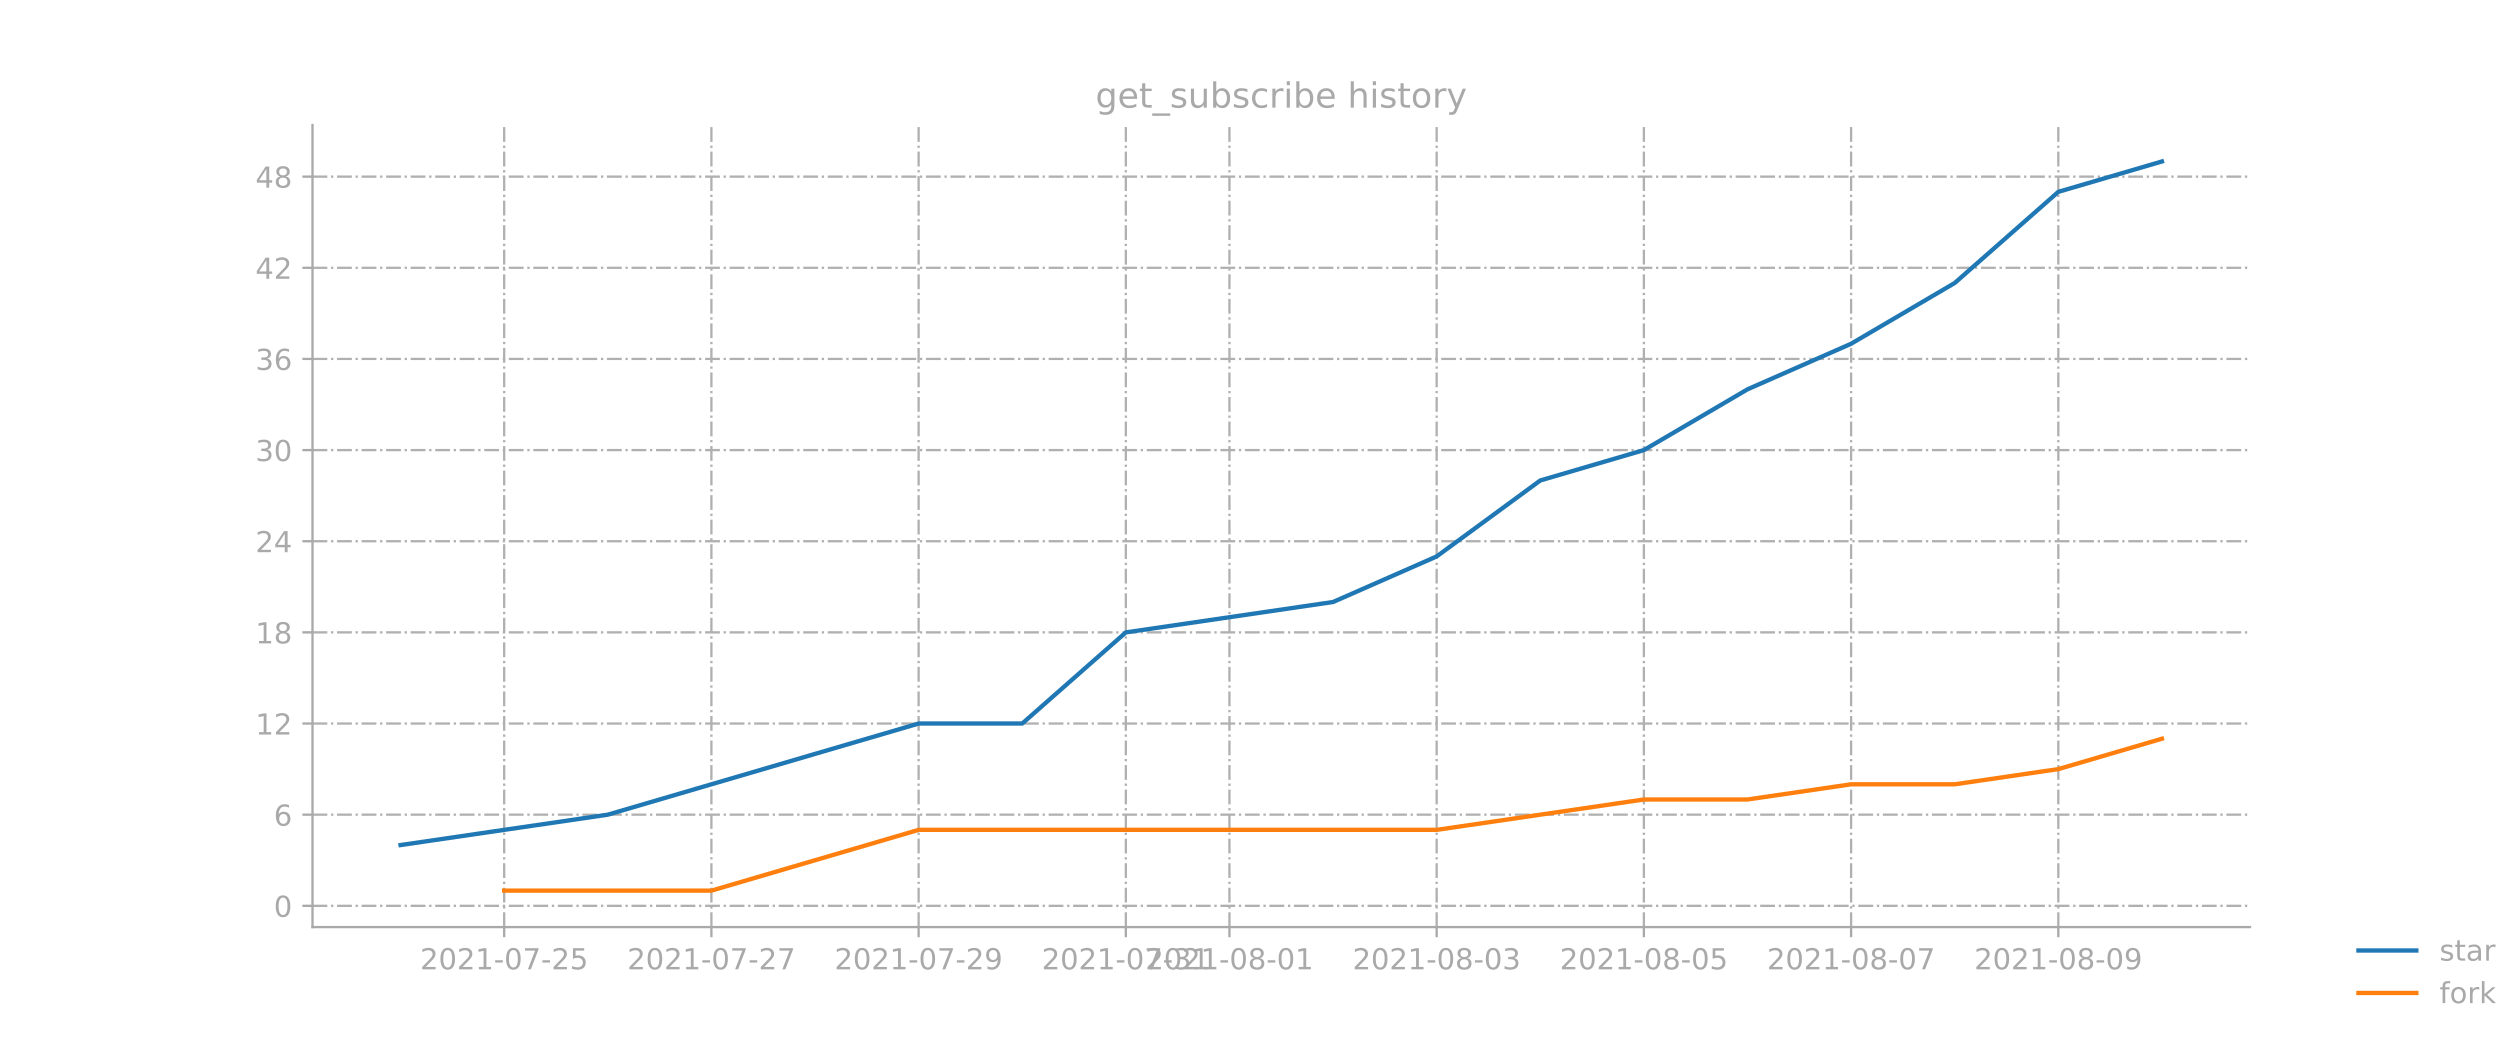
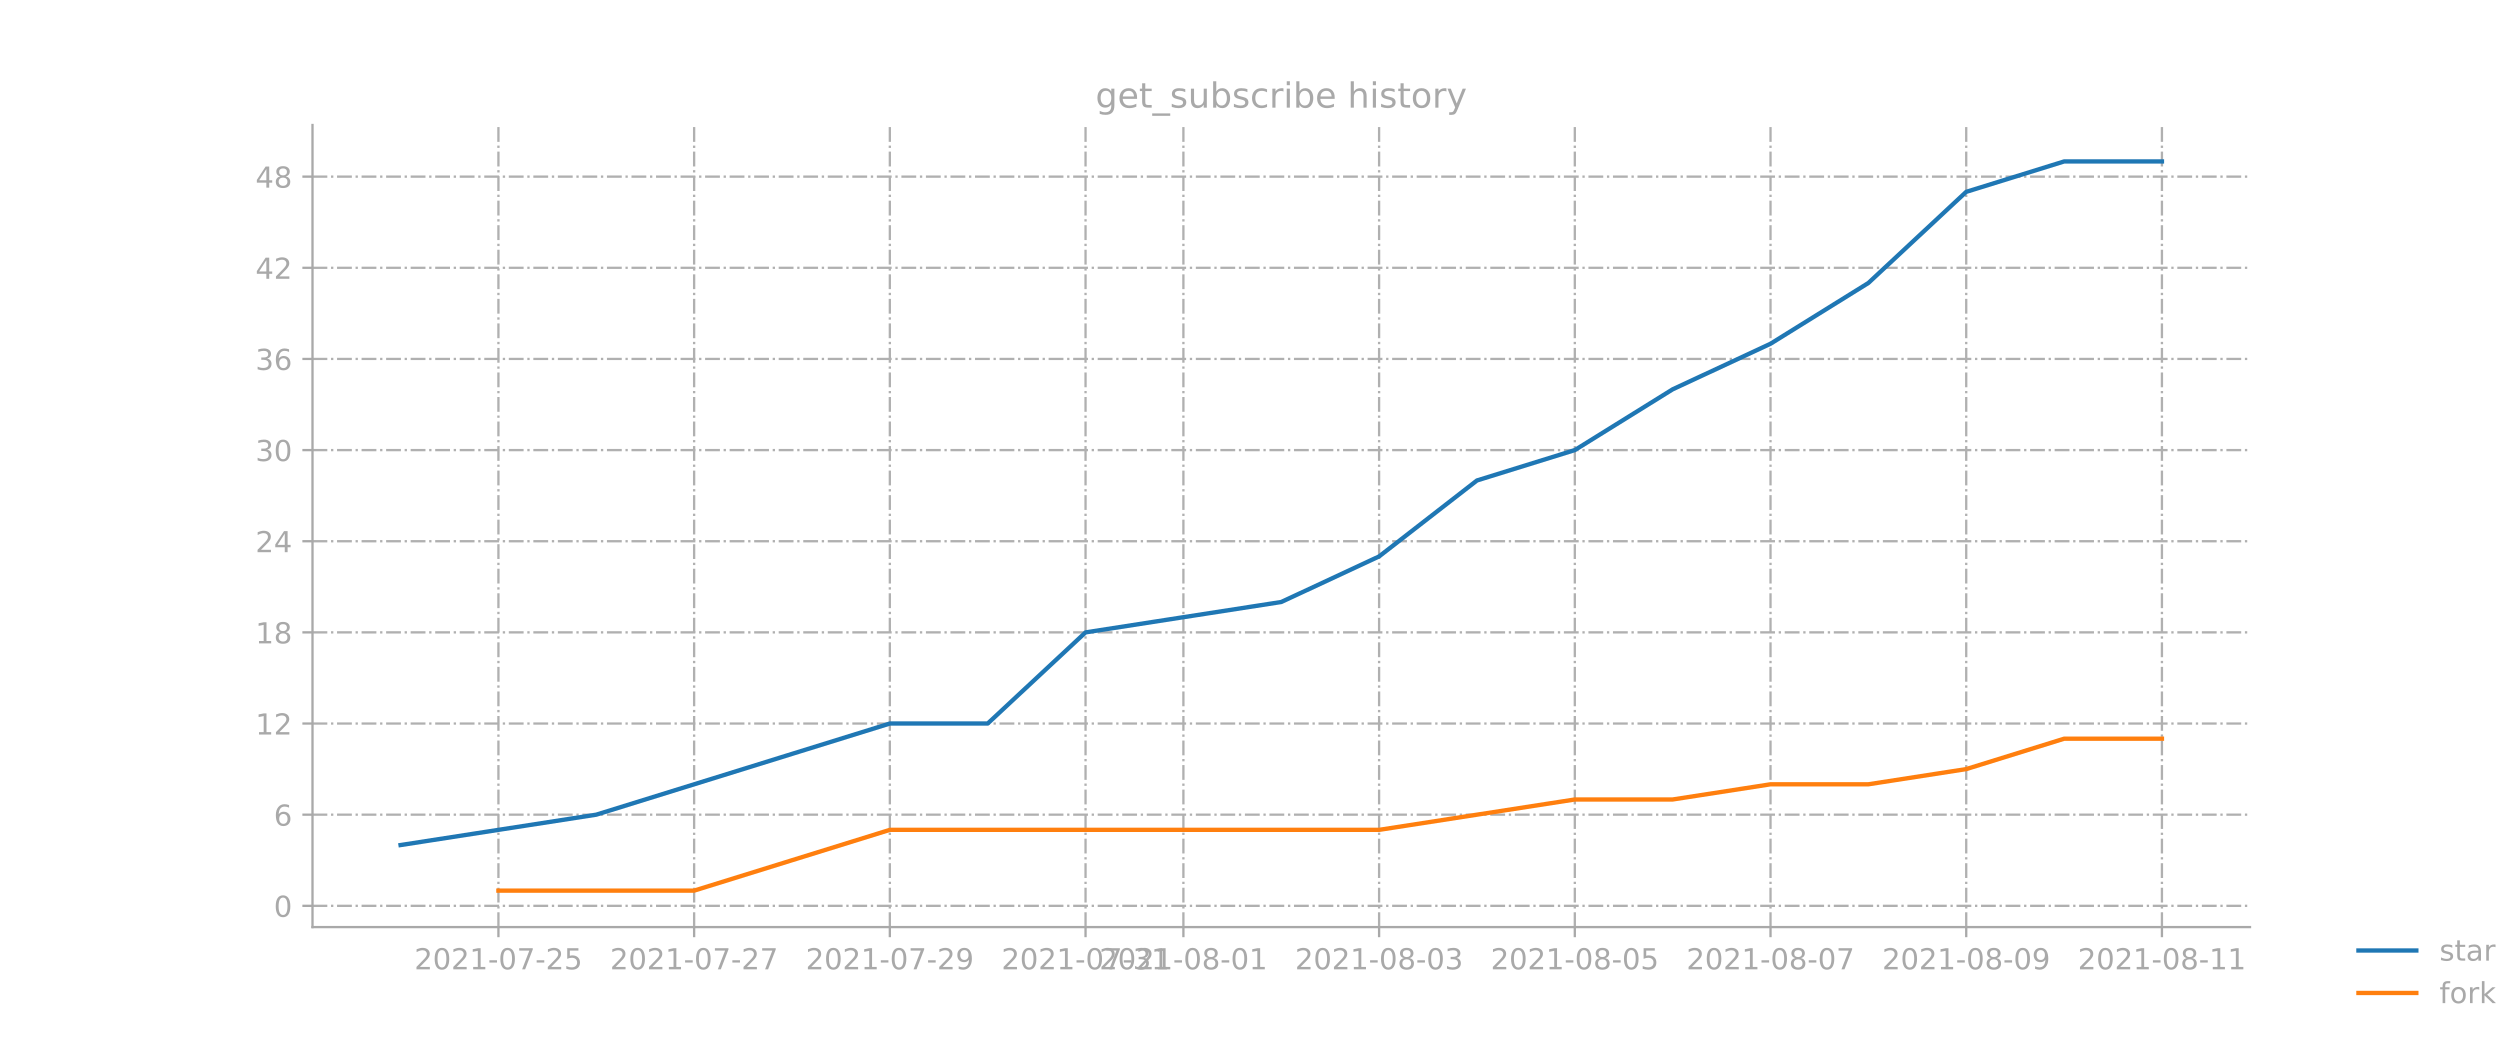
<svg xmlns="http://www.w3.org/2000/svg" xmlns:xlink="http://www.w3.org/1999/xlink" height="360pt" version="1.1" viewBox="0 0 864 360" width="864pt">
  <defs>
    <style type="text/css">*{stroke-linecap:butt;stroke-linejoin:round;}</style>
  </defs>
  <g id="figure_1">
    <g id="patch_1">
      <path d="M 0 360  L 864 360  L 864 0  L 0 0  z " style="fill:none;opacity:0;" />
    </g>
    <g id="axes_1">
      <g id="patch_2">
        <path d="M 108 320.4  L 777.6 320.4  L 777.6 43.2  L 108 43.2  z " style="fill:none;opacity:0;" />
      </g>
      <g id="matplotlib.axis_1">
        <g id="xtick_1">
          <g id="line2d_1">
-             <path clip-path="url(#p89a6ac2c19)" d="M 174.244 320.4  L 174.244 43.2  " style="fill:none;stroke:#b0b0b0;stroke-dasharray:5.12,1.28,0.8,1.28;stroke-dashoffset:0;stroke-width:0.8;" />
+             <path clip-path="url(#pad35f7feb7)" d="M 172.255 320.4  L 172.255 43.2  " style="fill:none;stroke:#b0b0b0;stroke-dasharray:5.12,1.28,0.8,1.28;stroke-dashoffset:0;stroke-width:0.8;" />
          </g>
          <g id="line2d_2">
            <defs>
-               <path d="M 0 0  L 0 3.5  " id="m9bfad8c475" style="stroke:#a9a9a9;stroke-width:0.8;" />
+               <path d="M 0 0  L 0 3.5  " id="mfbf4fcf930" style="stroke:#a9a9a9;stroke-width:0.8;" />
            </defs>
            <g>
-               <use style="fill:#a9a9a9;stroke:#a9a9a9;stroke-width:0.8;" x="174.244" xlink:href="#m9bfad8c475" y="320.4" />
+               <use style="fill:#a9a9a9;stroke:#a9a9a9;stroke-width:0.8;" x="172.255" xlink:href="#mfbf4fcf930" y="320.4" />
            </g>
          </g>
          <g id="text_1">
-             <g style="fill:#a9a9a9;" transform="translate(145.186 334.9984)scale(0.1 -0.1)">
+             <g style="fill:#a9a9a9;" transform="translate(143.1967 334.9984)scale(0.1 -0.1)">
              <defs>
                <path d="M 1228 531  L 3431 531  L 3431 0  L 469 0  L 469 531  Q 828 903 1448 1529  Q 2069 2156 2228 2338  Q 2531 2678 2651 2914  Q 2772 3150 2772 3378  Q 2772 3750 2511 3984  Q 2250 4219 1831 4219  Q 1534 4219 1204 4116  Q 875 4013 500 3803  L 500 4441  Q 881 4594 1212 4672  Q 1544 4750 1819 4750  Q 2544 4750 2975 4387  Q 3406 4025 3406 3419  Q 3406 3131 3298 2873  Q 3191 2616 2906 2266  Q 2828 2175 2409 1742  Q 1991 1309 1228 531  z " id="DejaVuSans-32" transform="scale(0.015625)" />
                <path d="M 2034 4250  Q 1547 4250 1301 3770  Q 1056 3291 1056 2328  Q 1056 1369 1301 889  Q 1547 409 2034 409  Q 2525 409 2770 889  Q 3016 1369 3016 2328  Q 3016 3291 2770 3770  Q 2525 4250 2034 4250  z M 2034 4750  Q 2819 4750 3233 4129  Q 3647 3509 3647 2328  Q 3647 1150 3233 529  Q 2819 -91 2034 -91  Q 1250 -91 836 529  Q 422 1150 422 2328  Q 422 3509 836 4129  Q 1250 4750 2034 4750  z " id="DejaVuSans-30" transform="scale(0.015625)" />
                <path d="M 794 531  L 1825 531  L 1825 4091  L 703 3866  L 703 4441  L 1819 4666  L 2450 4666  L 2450 531  L 3481 531  L 3481 0  L 794 0  L 794 531  z " id="DejaVuSans-31" transform="scale(0.015625)" />
                <path d="M 313 2009  L 1997 2009  L 1997 1497  L 313 1497  L 313 2009  z " id="DejaVuSans-2d" transform="scale(0.015625)" />
                <path d="M 525 4666  L 3525 4666  L 3525 4397  L 1831 0  L 1172 0  L 2766 4134  L 525 4134  L 525 4666  z " id="DejaVuSans-37" transform="scale(0.015625)" />
                <path d="M 691 4666  L 3169 4666  L 3169 4134  L 1269 4134  L 1269 2991  Q 1406 3038 1543 3061  Q 1681 3084 1819 3084  Q 2600 3084 3056 2656  Q 3513 2228 3513 1497  Q 3513 744 3044 326  Q 2575 -91 1722 -91  Q 1428 -91 1123 -41  Q 819 9 494 109  L 494 744  Q 775 591 1075 516  Q 1375 441 1709 441  Q 2250 441 2565 725  Q 2881 1009 2881 1497  Q 2881 1984 2565 2268  Q 2250 2553 1709 2553  Q 1456 2553 1204 2497  Q 953 2441 691 2322  L 691 4666  z " id="DejaVuSans-35" transform="scale(0.015625)" />
              </defs>
              <use xlink:href="#DejaVuSans-32" />
              <use x="63.623" xlink:href="#DejaVuSans-30" />
              <use x="127.246" xlink:href="#DejaVuSans-32" />
              <use x="190.869" xlink:href="#DejaVuSans-31" />
              <use x="254.492" xlink:href="#DejaVuSans-2d" />
              <use x="290.576" xlink:href="#DejaVuSans-30" />
              <use x="354.199" xlink:href="#DejaVuSans-37" />
              <use x="417.822" xlink:href="#DejaVuSans-2d" />
              <use x="453.906" xlink:href="#DejaVuSans-32" />
              <use x="517.529" xlink:href="#DejaVuSans-35" />
            </g>
          </g>
        </g>
        <g id="xtick_2">
          <g id="line2d_3">
-             <path clip-path="url(#p89a6ac2c19)" d="M 245.859 320.4  L 245.859 43.2  " style="fill:none;stroke:#b0b0b0;stroke-dasharray:5.12,1.28,0.8,1.28;stroke-dashoffset:0;stroke-width:0.8;" />
+             <path clip-path="url(#pad35f7feb7)" d="M 239.891 320.4  L 239.891 43.2  " style="fill:none;stroke:#b0b0b0;stroke-dasharray:5.12,1.28,0.8,1.28;stroke-dashoffset:0;stroke-width:0.8;" />
          </g>
          <g id="line2d_4">
            <g>
-               <use style="fill:#a9a9a9;stroke:#a9a9a9;stroke-width:0.8;" x="245.859" xlink:href="#m9bfad8c475" y="320.4" />
+               <use style="fill:#a9a9a9;stroke:#a9a9a9;stroke-width:0.8;" x="239.891" xlink:href="#mfbf4fcf930" y="320.4" />
            </g>
          </g>
          <g id="text_2">
-             <g style="fill:#a9a9a9;" transform="translate(216.801 334.9984)scale(0.1 -0.1)">
+             <g style="fill:#a9a9a9;" transform="translate(210.8331 334.9984)scale(0.1 -0.1)">
              <use xlink:href="#DejaVuSans-32" />
              <use x="63.623" xlink:href="#DejaVuSans-30" />
              <use x="127.246" xlink:href="#DejaVuSans-32" />
              <use x="190.869" xlink:href="#DejaVuSans-31" />
              <use x="254.492" xlink:href="#DejaVuSans-2d" />
              <use x="290.576" xlink:href="#DejaVuSans-30" />
              <use x="354.199" xlink:href="#DejaVuSans-37" />
              <use x="417.822" xlink:href="#DejaVuSans-2d" />
              <use x="453.906" xlink:href="#DejaVuSans-32" />
              <use x="517.529" xlink:href="#DejaVuSans-37" />
            </g>
          </g>
        </g>
        <g id="xtick_3">
          <g id="line2d_5">
-             <path clip-path="url(#p89a6ac2c19)" d="M 317.474 320.4  L 317.474 43.2  " style="fill:none;stroke:#b0b0b0;stroke-dasharray:5.12,1.28,0.8,1.28;stroke-dashoffset:0;stroke-width:0.8;" />
+             <path clip-path="url(#pad35f7feb7)" d="M 307.527 320.4  L 307.527 43.2  " style="fill:none;stroke:#b0b0b0;stroke-dasharray:5.12,1.28,0.8,1.28;stroke-dashoffset:0;stroke-width:0.8;" />
          </g>
          <g id="line2d_6">
            <g>
-               <use style="fill:#a9a9a9;stroke:#a9a9a9;stroke-width:0.8;" x="317.474" xlink:href="#m9bfad8c475" y="320.4" />
+               <use style="fill:#a9a9a9;stroke:#a9a9a9;stroke-width:0.8;" x="307.527" xlink:href="#mfbf4fcf930" y="320.4" />
            </g>
          </g>
          <g id="text_3">
-             <g style="fill:#a9a9a9;" transform="translate(288.416 334.9984)scale(0.1 -0.1)">
+             <g style="fill:#a9a9a9;" transform="translate(278.4695 334.9984)scale(0.1 -0.1)">
              <defs>
                <path d="M 703 97  L 703 672  Q 941 559 1184 500  Q 1428 441 1663 441  Q 2288 441 2617 861  Q 2947 1281 2994 2138  Q 2813 1869 2534 1725  Q 2256 1581 1919 1581  Q 1219 1581 811 2004  Q 403 2428 403 3163  Q 403 3881 828 4315  Q 1253 4750 1959 4750  Q 2769 4750 3195 4129  Q 3622 3509 3622 2328  Q 3622 1225 3098 567  Q 2575 -91 1691 -91  Q 1453 -91 1209 -44  Q 966 3 703 97  z M 1959 2075  Q 2384 2075 2632 2365  Q 2881 2656 2881 3163  Q 2881 3666 2632 3958  Q 2384 4250 1959 4250  Q 1534 4250 1286 3958  Q 1038 3666 1038 3163  Q 1038 2656 1286 2365  Q 1534 2075 1959 2075  z " id="DejaVuSans-39" transform="scale(0.015625)" />
              </defs>
              <use xlink:href="#DejaVuSans-32" />
              <use x="63.623" xlink:href="#DejaVuSans-30" />
              <use x="127.246" xlink:href="#DejaVuSans-32" />
              <use x="190.869" xlink:href="#DejaVuSans-31" />
              <use x="254.492" xlink:href="#DejaVuSans-2d" />
              <use x="290.576" xlink:href="#DejaVuSans-30" />
              <use x="354.199" xlink:href="#DejaVuSans-37" />
              <use x="417.822" xlink:href="#DejaVuSans-2d" />
              <use x="453.906" xlink:href="#DejaVuSans-32" />
              <use x="517.529" xlink:href="#DejaVuSans-39" />
            </g>
          </g>
        </g>
        <g id="xtick_4">
          <g id="line2d_7">
-             <path clip-path="url(#p89a6ac2c19)" d="M 389.089 320.4  L 389.089 43.2  " style="fill:none;stroke:#b0b0b0;stroke-dasharray:5.12,1.28,0.8,1.28;stroke-dashoffset:0;stroke-width:0.8;" />
+             <path clip-path="url(#pad35f7feb7)" d="M 375.164 320.4  L 375.164 43.2  " style="fill:none;stroke:#b0b0b0;stroke-dasharray:5.12,1.28,0.8,1.28;stroke-dashoffset:0;stroke-width:0.8;" />
          </g>
          <g id="line2d_8">
            <g>
-               <use style="fill:#a9a9a9;stroke:#a9a9a9;stroke-width:0.8;" x="389.089" xlink:href="#m9bfad8c475" y="320.4" />
+               <use style="fill:#a9a9a9;stroke:#a9a9a9;stroke-width:0.8;" x="375.164" xlink:href="#mfbf4fcf930" y="320.4" />
            </g>
          </g>
          <g id="text_4">
-             <g style="fill:#a9a9a9;" transform="translate(360.031 334.9984)scale(0.1 -0.1)">
+             <g style="fill:#a9a9a9;" transform="translate(346.1058 334.9984)scale(0.1 -0.1)">
              <defs>
                <path d="M 2597 2516  Q 3050 2419 3304 2112  Q 3559 1806 3559 1356  Q 3559 666 3084 287  Q 2609 -91 1734 -91  Q 1441 -91 1130 -33  Q 819 25 488 141  L 488 750  Q 750 597 1062 519  Q 1375 441 1716 441  Q 2309 441 2620 675  Q 2931 909 2931 1356  Q 2931 1769 2642 2001  Q 2353 2234 1838 2234  L 1294 2234  L 1294 2753  L 1863 2753  Q 2328 2753 2575 2939  Q 2822 3125 2822 3475  Q 2822 3834 2567 4026  Q 2313 4219 1838 4219  Q 1578 4219 1281 4162  Q 984 4106 628 3988  L 628 4550  Q 988 4650 1302 4700  Q 1616 4750 1894 4750  Q 2613 4750 3031 4423  Q 3450 4097 3450 3541  Q 3450 3153 3228 2886  Q 3006 2619 2597 2516  z " id="DejaVuSans-33" transform="scale(0.015625)" />
              </defs>
              <use xlink:href="#DejaVuSans-32" />
              <use x="63.623" xlink:href="#DejaVuSans-30" />
              <use x="127.246" xlink:href="#DejaVuSans-32" />
              <use x="190.869" xlink:href="#DejaVuSans-31" />
              <use x="254.492" xlink:href="#DejaVuSans-2d" />
              <use x="290.576" xlink:href="#DejaVuSans-30" />
              <use x="354.199" xlink:href="#DejaVuSans-37" />
              <use x="417.822" xlink:href="#DejaVuSans-2d" />
              <use x="453.906" xlink:href="#DejaVuSans-33" />
              <use x="517.529" xlink:href="#DejaVuSans-31" />
            </g>
          </g>
        </g>
        <g id="xtick_5">
          <g id="line2d_9">
-             <path clip-path="url(#p89a6ac2c19)" d="M 424.896 320.4  L 424.896 43.2  " style="fill:none;stroke:#b0b0b0;stroke-dasharray:5.12,1.28,0.8,1.28;stroke-dashoffset:0;stroke-width:0.8;" />
+             <path clip-path="url(#pad35f7feb7)" d="M 408.982 320.4  L 408.982 43.2  " style="fill:none;stroke:#b0b0b0;stroke-dasharray:5.12,1.28,0.8,1.28;stroke-dashoffset:0;stroke-width:0.8;" />
          </g>
          <g id="line2d_10">
            <g>
-               <use style="fill:#a9a9a9;stroke:#a9a9a9;stroke-width:0.8;" x="424.896" xlink:href="#m9bfad8c475" y="320.4" />
+               <use style="fill:#a9a9a9;stroke:#a9a9a9;stroke-width:0.8;" x="408.982" xlink:href="#mfbf4fcf930" y="320.4" />
            </g>
          </g>
          <g id="text_5">
-             <g style="fill:#a9a9a9;" transform="translate(395.8384 334.9984)scale(0.1 -0.1)">
+             <g style="fill:#a9a9a9;" transform="translate(379.924 334.9984)scale(0.1 -0.1)">
              <defs>
                <path d="M 2034 2216  Q 1584 2216 1326 1975  Q 1069 1734 1069 1313  Q 1069 891 1326 650  Q 1584 409 2034 409  Q 2484 409 2743 651  Q 3003 894 3003 1313  Q 3003 1734 2745 1975  Q 2488 2216 2034 2216  z M 1403 2484  Q 997 2584 770 2862  Q 544 3141 544 3541  Q 544 4100 942 4425  Q 1341 4750 2034 4750  Q 2731 4750 3128 4425  Q 3525 4100 3525 3541  Q 3525 3141 3298 2862  Q 3072 2584 2669 2484  Q 3125 2378 3379 2068  Q 3634 1759 3634 1313  Q 3634 634 3220 271  Q 2806 -91 2034 -91  Q 1263 -91 848 271  Q 434 634 434 1313  Q 434 1759 690 2068  Q 947 2378 1403 2484  z M 1172 3481  Q 1172 3119 1398 2916  Q 1625 2713 2034 2713  Q 2441 2713 2670 2916  Q 2900 3119 2900 3481  Q 2900 3844 2670 4047  Q 2441 4250 2034 4250  Q 1625 4250 1398 4047  Q 1172 3844 1172 3481  z " id="DejaVuSans-38" transform="scale(0.015625)" />
              </defs>
              <use xlink:href="#DejaVuSans-32" />
              <use x="63.623" xlink:href="#DejaVuSans-30" />
              <use x="127.246" xlink:href="#DejaVuSans-32" />
              <use x="190.869" xlink:href="#DejaVuSans-31" />
              <use x="254.492" xlink:href="#DejaVuSans-2d" />
              <use x="290.576" xlink:href="#DejaVuSans-30" />
              <use x="354.199" xlink:href="#DejaVuSans-38" />
              <use x="417.822" xlink:href="#DejaVuSans-2d" />
              <use x="453.906" xlink:href="#DejaVuSans-30" />
              <use x="517.529" xlink:href="#DejaVuSans-31" />
            </g>
          </g>
        </g>
        <g id="xtick_6">
          <g id="line2d_11">
-             <path clip-path="url(#p89a6ac2c19)" d="M 496.511 320.4  L 496.511 43.2  " style="fill:none;stroke:#b0b0b0;stroke-dasharray:5.12,1.28,0.8,1.28;stroke-dashoffset:0;stroke-width:0.8;" />
+             <path clip-path="url(#pad35f7feb7)" d="M 476.618 320.4  L 476.618 43.2  " style="fill:none;stroke:#b0b0b0;stroke-dasharray:5.12,1.28,0.8,1.28;stroke-dashoffset:0;stroke-width:0.8;" />
          </g>
          <g id="line2d_12">
            <g>
-               <use style="fill:#a9a9a9;stroke:#a9a9a9;stroke-width:0.8;" x="496.511" xlink:href="#m9bfad8c475" y="320.4" />
+               <use style="fill:#a9a9a9;stroke:#a9a9a9;stroke-width:0.8;" x="476.618" xlink:href="#mfbf4fcf930" y="320.4" />
            </g>
          </g>
          <g id="text_6">
-             <g style="fill:#a9a9a9;" transform="translate(467.4534 334.9984)scale(0.1 -0.1)">
+             <g style="fill:#a9a9a9;" transform="translate(447.5604 334.9984)scale(0.1 -0.1)">
              <use xlink:href="#DejaVuSans-32" />
              <use x="63.623" xlink:href="#DejaVuSans-30" />
              <use x="127.246" xlink:href="#DejaVuSans-32" />
              <use x="190.869" xlink:href="#DejaVuSans-31" />
              <use x="254.492" xlink:href="#DejaVuSans-2d" />
              <use x="290.576" xlink:href="#DejaVuSans-30" />
              <use x="354.199" xlink:href="#DejaVuSans-38" />
              <use x="417.822" xlink:href="#DejaVuSans-2d" />
              <use x="453.906" xlink:href="#DejaVuSans-30" />
              <use x="517.529" xlink:href="#DejaVuSans-33" />
            </g>
          </g>
        </g>
        <g id="xtick_7">
          <g id="line2d_13">
-             <path clip-path="url(#p89a6ac2c19)" d="M 568.126 320.4  L 568.126 43.2  " style="fill:none;stroke:#b0b0b0;stroke-dasharray:5.12,1.28,0.8,1.28;stroke-dashoffset:0;stroke-width:0.8;" />
+             <path clip-path="url(#pad35f7feb7)" d="M 544.255 320.4  L 544.255 43.2  " style="fill:none;stroke:#b0b0b0;stroke-dasharray:5.12,1.28,0.8,1.28;stroke-dashoffset:0;stroke-width:0.8;" />
          </g>
          <g id="line2d_14">
            <g>
-               <use style="fill:#a9a9a9;stroke:#a9a9a9;stroke-width:0.8;" x="568.126" xlink:href="#m9bfad8c475" y="320.4" />
+               <use style="fill:#a9a9a9;stroke:#a9a9a9;stroke-width:0.8;" x="544.255" xlink:href="#mfbf4fcf930" y="320.4" />
            </g>
          </g>
          <g id="text_7">
-             <g style="fill:#a9a9a9;" transform="translate(539.0684 334.9984)scale(0.1 -0.1)">
+             <g style="fill:#a9a9a9;" transform="translate(515.1967 334.9984)scale(0.1 -0.1)">
              <use xlink:href="#DejaVuSans-32" />
              <use x="63.623" xlink:href="#DejaVuSans-30" />
              <use x="127.246" xlink:href="#DejaVuSans-32" />
              <use x="190.869" xlink:href="#DejaVuSans-31" />
              <use x="254.492" xlink:href="#DejaVuSans-2d" />
              <use x="290.576" xlink:href="#DejaVuSans-30" />
              <use x="354.199" xlink:href="#DejaVuSans-38" />
              <use x="417.822" xlink:href="#DejaVuSans-2d" />
              <use x="453.906" xlink:href="#DejaVuSans-30" />
              <use x="517.529" xlink:href="#DejaVuSans-35" />
            </g>
          </g>
        </g>
        <g id="xtick_8">
          <g id="line2d_15">
-             <path clip-path="url(#p89a6ac2c19)" d="M 639.741 320.4  L 639.741 43.2  " style="fill:none;stroke:#b0b0b0;stroke-dasharray:5.12,1.28,0.8,1.28;stroke-dashoffset:0;stroke-width:0.8;" />
+             <path clip-path="url(#pad35f7feb7)" d="M 611.891 320.4  L 611.891 43.2  " style="fill:none;stroke:#b0b0b0;stroke-dasharray:5.12,1.28,0.8,1.28;stroke-dashoffset:0;stroke-width:0.8;" />
          </g>
          <g id="line2d_16">
            <g>
-               <use style="fill:#a9a9a9;stroke:#a9a9a9;stroke-width:0.8;" x="639.741" xlink:href="#m9bfad8c475" y="320.4" />
+               <use style="fill:#a9a9a9;stroke:#a9a9a9;stroke-width:0.8;" x="611.891" xlink:href="#mfbf4fcf930" y="320.4" />
            </g>
          </g>
          <g id="text_8">
-             <g style="fill:#a9a9a9;" transform="translate(610.6834 334.9984)scale(0.1 -0.1)">
+             <g style="fill:#a9a9a9;" transform="translate(582.8331 334.9984)scale(0.1 -0.1)">
              <use xlink:href="#DejaVuSans-32" />
              <use x="63.623" xlink:href="#DejaVuSans-30" />
              <use x="127.246" xlink:href="#DejaVuSans-32" />
              <use x="190.869" xlink:href="#DejaVuSans-31" />
              <use x="254.492" xlink:href="#DejaVuSans-2d" />
              <use x="290.576" xlink:href="#DejaVuSans-30" />
              <use x="354.199" xlink:href="#DejaVuSans-38" />
              <use x="417.822" xlink:href="#DejaVuSans-2d" />
              <use x="453.906" xlink:href="#DejaVuSans-30" />
              <use x="517.529" xlink:href="#DejaVuSans-37" />
            </g>
          </g>
        </g>
        <g id="xtick_9">
          <g id="line2d_17">
-             <path clip-path="url(#p89a6ac2c19)" d="M 711.356 320.4  L 711.356 43.2  " style="fill:none;stroke:#b0b0b0;stroke-dasharray:5.12,1.28,0.8,1.28;stroke-dashoffset:0;stroke-width:0.8;" />
+             <path clip-path="url(#pad35f7feb7)" d="M 679.527 320.4  L 679.527 43.2  " style="fill:none;stroke:#b0b0b0;stroke-dasharray:5.12,1.28,0.8,1.28;stroke-dashoffset:0;stroke-width:0.8;" />
          </g>
          <g id="line2d_18">
            <g>
-               <use style="fill:#a9a9a9;stroke:#a9a9a9;stroke-width:0.8;" x="711.356" xlink:href="#m9bfad8c475" y="320.4" />
+               <use style="fill:#a9a9a9;stroke:#a9a9a9;stroke-width:0.8;" x="679.527" xlink:href="#mfbf4fcf930" y="320.4" />
            </g>
          </g>
          <g id="text_9">
-             <g style="fill:#a9a9a9;" transform="translate(682.2983 334.9984)scale(0.1 -0.1)">
+             <g style="fill:#a9a9a9;" transform="translate(650.4695 334.9984)scale(0.1 -0.1)">
              <use xlink:href="#DejaVuSans-32" />
              <use x="63.623" xlink:href="#DejaVuSans-30" />
              <use x="127.246" xlink:href="#DejaVuSans-32" />
              <use x="190.869" xlink:href="#DejaVuSans-31" />
              <use x="254.492" xlink:href="#DejaVuSans-2d" />
              <use x="290.576" xlink:href="#DejaVuSans-30" />
              <use x="354.199" xlink:href="#DejaVuSans-38" />
              <use x="417.822" xlink:href="#DejaVuSans-2d" />
              <use x="453.906" xlink:href="#DejaVuSans-30" />
              <use x="517.529" xlink:href="#DejaVuSans-39" />
            </g>
          </g>
        </g>
+         <g id="xtick_10">
+           <g id="line2d_19">
+             <path clip-path="url(#pad35f7feb7)" d="M 747.164 320.4  L 747.164 43.2  " style="fill:none;stroke:#b0b0b0;stroke-dasharray:5.12,1.28,0.8,1.28;stroke-dashoffset:0;stroke-width:0.8;" />
+           </g>
+           <g id="line2d_20">
+             <g>
+               <use style="fill:#a9a9a9;stroke:#a9a9a9;stroke-width:0.8;" x="747.164" xlink:href="#mfbf4fcf930" y="320.4" />
+             </g>
+           </g>
+           <g id="text_10">
+             <g style="fill:#a9a9a9;" transform="translate(718.1058 334.9984)scale(0.1 -0.1)">
+               <use xlink:href="#DejaVuSans-32" />
+               <use x="63.623" xlink:href="#DejaVuSans-30" />
+               <use x="127.246" xlink:href="#DejaVuSans-32" />
+               <use x="190.869" xlink:href="#DejaVuSans-31" />
+               <use x="254.492" xlink:href="#DejaVuSans-2d" />
+               <use x="290.576" xlink:href="#DejaVuSans-30" />
+               <use x="354.199" xlink:href="#DejaVuSans-38" />
+               <use x="417.822" xlink:href="#DejaVuSans-2d" />
+               <use x="453.906" xlink:href="#DejaVuSans-31" />
+               <use x="517.529" xlink:href="#DejaVuSans-31" />
+             </g>
+           </g>
+         </g>
      </g>
      <g id="matplotlib.axis_2">
        <g id="ytick_1">
-           <g id="line2d_19">
-             <path clip-path="url(#p89a6ac2c19)" d="M 108 313.05  L 777.6 313.05  " style="fill:none;stroke:#b0b0b0;stroke-dasharray:5.12,1.28,0.8,1.28;stroke-dashoffset:0;stroke-width:0.8;" />
-           </g>
-           <g id="line2d_20">
+           <g id="line2d_21">
+             <path clip-path="url(#pad35f7feb7)" d="M 108 313.05  L 777.6 313.05  " style="fill:none;stroke:#b0b0b0;stroke-dasharray:5.12,1.28,0.8,1.28;stroke-dashoffset:0;stroke-width:0.8;" />
+           </g>
+           <g id="line2d_22">
            <defs>
-               <path d="M 0 0  L -3.5 0  " id="m85d9ab5766" style="stroke:#a9a9a9;stroke-width:0.8;" />
+               <path d="M 0 0  L -3.5 0  " id="me8977564e1" style="stroke:#a9a9a9;stroke-width:0.8;" />
            </defs>
            <g>
-               <use style="fill:#a9a9a9;stroke:#a9a9a9;stroke-width:0.8;" x="108" xlink:href="#m85d9ab5766" y="313.05" />
-             </g>
-           </g>
-           <g id="text_10">
+               <use style="fill:#a9a9a9;stroke:#a9a9a9;stroke-width:0.8;" x="108" xlink:href="#me8977564e1" y="313.05" />
+             </g>
+           </g>
+           <g id="text_11">
            <g style="fill:#a9a9a9;" transform="translate(94.6375 316.8492)scale(0.1 -0.1)">
              <use xlink:href="#DejaVuSans-30" />
            </g>
          </g>
        </g>
        <g id="ytick_2">
-           <g id="line2d_21">
-             <path clip-path="url(#p89a6ac2c19)" d="M 108 281.55  L 777.6 281.55  " style="fill:none;stroke:#b0b0b0;stroke-dasharray:5.12,1.28,0.8,1.28;stroke-dashoffset:0;stroke-width:0.8;" />
-           </g>
-           <g id="line2d_22">
-             <g>
-               <use style="fill:#a9a9a9;stroke:#a9a9a9;stroke-width:0.8;" x="108" xlink:href="#m85d9ab5766" y="281.55" />
-             </g>
-           </g>
-           <g id="text_11">
+           <g id="line2d_23">
+             <path clip-path="url(#pad35f7feb7)" d="M 108 281.55  L 777.6 281.55  " style="fill:none;stroke:#b0b0b0;stroke-dasharray:5.12,1.28,0.8,1.28;stroke-dashoffset:0;stroke-width:0.8;" />
+           </g>
+           <g id="line2d_24">
+             <g>
+               <use style="fill:#a9a9a9;stroke:#a9a9a9;stroke-width:0.8;" x="108" xlink:href="#me8977564e1" y="281.55" />
+             </g>
+           </g>
+           <g id="text_12">
            <g style="fill:#a9a9a9;" transform="translate(94.6375 285.3492)scale(0.1 -0.1)">
              <defs>
                <path d="M 2113 2584  Q 1688 2584 1439 2293  Q 1191 2003 1191 1497  Q 1191 994 1439 701  Q 1688 409 2113 409  Q 2538 409 2786 701  Q 3034 994 3034 1497  Q 3034 2003 2786 2293  Q 2538 2584 2113 2584  z M 3366 4563  L 3366 3988  Q 3128 4100 2886 4159  Q 2644 4219 2406 4219  Q 1781 4219 1451 3797  Q 1122 3375 1075 2522  Q 1259 2794 1537 2939  Q 1816 3084 2150 3084  Q 2853 3084 3261 2657  Q 3669 2231 3669 1497  Q 3669 778 3244 343  Q 2819 -91 2113 -91  Q 1303 -91 875 529  Q 447 1150 447 2328  Q 447 3434 972 4092  Q 1497 4750 2381 4750  Q 2619 4750 2861 4703  Q 3103 4656 3366 4563  z " id="DejaVuSans-36" transform="scale(0.015625)" />
              </defs>
              <use xlink:href="#DejaVuSans-36" />
            </g>
          </g>
        </g>
        <g id="ytick_3">
-           <g id="line2d_23">
-             <path clip-path="url(#p89a6ac2c19)" d="M 108 250.05  L 777.6 250.05  " style="fill:none;stroke:#b0b0b0;stroke-dasharray:5.12,1.28,0.8,1.28;stroke-dashoffset:0;stroke-width:0.8;" />
-           </g>
-           <g id="line2d_24">
-             <g>
-               <use style="fill:#a9a9a9;stroke:#a9a9a9;stroke-width:0.8;" x="108" xlink:href="#m85d9ab5766" y="250.05" />
-             </g>
-           </g>
-           <g id="text_12">
+           <g id="line2d_25">
+             <path clip-path="url(#pad35f7feb7)" d="M 108 250.05  L 777.6 250.05  " style="fill:none;stroke:#b0b0b0;stroke-dasharray:5.12,1.28,0.8,1.28;stroke-dashoffset:0;stroke-width:0.8;" />
+           </g>
+           <g id="line2d_26">
+             <g>
+               <use style="fill:#a9a9a9;stroke:#a9a9a9;stroke-width:0.8;" x="108" xlink:href="#me8977564e1" y="250.05" />
+             </g>
+           </g>
+           <g id="text_13">
            <g style="fill:#a9a9a9;" transform="translate(88.275 253.8492)scale(0.1 -0.1)">
              <use xlink:href="#DejaVuSans-31" />
              <use x="63.623" xlink:href="#DejaVuSans-32" />
            </g>
          </g>
        </g>
        <g id="ytick_4">
-           <g id="line2d_25">
-             <path clip-path="url(#p89a6ac2c19)" d="M 108 218.55  L 777.6 218.55  " style="fill:none;stroke:#b0b0b0;stroke-dasharray:5.12,1.28,0.8,1.28;stroke-dashoffset:0;stroke-width:0.8;" />
-           </g>
-           <g id="line2d_26">
-             <g>
-               <use style="fill:#a9a9a9;stroke:#a9a9a9;stroke-width:0.8;" x="108" xlink:href="#m85d9ab5766" y="218.55" />
-             </g>
-           </g>
-           <g id="text_13">
+           <g id="line2d_27">
+             <path clip-path="url(#pad35f7feb7)" d="M 108 218.55  L 777.6 218.55  " style="fill:none;stroke:#b0b0b0;stroke-dasharray:5.12,1.28,0.8,1.28;stroke-dashoffset:0;stroke-width:0.8;" />
+           </g>
+           <g id="line2d_28">
+             <g>
+               <use style="fill:#a9a9a9;stroke:#a9a9a9;stroke-width:0.8;" x="108" xlink:href="#me8977564e1" y="218.55" />
+             </g>
+           </g>
+           <g id="text_14">
            <g style="fill:#a9a9a9;" transform="translate(88.275 222.3492)scale(0.1 -0.1)">
              <use xlink:href="#DejaVuSans-31" />
              <use x="63.623" xlink:href="#DejaVuSans-38" />
            </g>
          </g>
        </g>
        <g id="ytick_5">
-           <g id="line2d_27">
-             <path clip-path="url(#p89a6ac2c19)" d="M 108 187.05  L 777.6 187.05  " style="fill:none;stroke:#b0b0b0;stroke-dasharray:5.12,1.28,0.8,1.28;stroke-dashoffset:0;stroke-width:0.8;" />
-           </g>
-           <g id="line2d_28">
-             <g>
-               <use style="fill:#a9a9a9;stroke:#a9a9a9;stroke-width:0.8;" x="108" xlink:href="#m85d9ab5766" y="187.05" />
-             </g>
-           </g>
-           <g id="text_14">
+           <g id="line2d_29">
+             <path clip-path="url(#pad35f7feb7)" d="M 108 187.05  L 777.6 187.05  " style="fill:none;stroke:#b0b0b0;stroke-dasharray:5.12,1.28,0.8,1.28;stroke-dashoffset:0;stroke-width:0.8;" />
+           </g>
+           <g id="line2d_30">
+             <g>
+               <use style="fill:#a9a9a9;stroke:#a9a9a9;stroke-width:0.8;" x="108" xlink:href="#me8977564e1" y="187.05" />
+             </g>
+           </g>
+           <g id="text_15">
            <g style="fill:#a9a9a9;" transform="translate(88.275 190.8492)scale(0.1 -0.1)">
              <defs>
                <path d="M 2419 4116  L 825 1625  L 2419 1625  L 2419 4116  z M 2253 4666  L 3047 4666  L 3047 1625  L 3713 1625  L 3713 1100  L 3047 1100  L 3047 0  L 2419 0  L 2419 1100  L 313 1100  L 313 1709  L 2253 4666  z " id="DejaVuSans-34" transform="scale(0.015625)" />
              </defs>
              <use xlink:href="#DejaVuSans-32" />
              <use x="63.623" xlink:href="#DejaVuSans-34" />
            </g>
          </g>
        </g>
        <g id="ytick_6">
-           <g id="line2d_29">
-             <path clip-path="url(#p89a6ac2c19)" d="M 108 155.55  L 777.6 155.55  " style="fill:none;stroke:#b0b0b0;stroke-dasharray:5.12,1.28,0.8,1.28;stroke-dashoffset:0;stroke-width:0.8;" />
-           </g>
-           <g id="line2d_30">
-             <g>
-               <use style="fill:#a9a9a9;stroke:#a9a9a9;stroke-width:0.8;" x="108" xlink:href="#m85d9ab5766" y="155.55" />
-             </g>
-           </g>
-           <g id="text_15">
+           <g id="line2d_31">
+             <path clip-path="url(#pad35f7feb7)" d="M 108 155.55  L 777.6 155.55  " style="fill:none;stroke:#b0b0b0;stroke-dasharray:5.12,1.28,0.8,1.28;stroke-dashoffset:0;stroke-width:0.8;" />
+           </g>
+           <g id="line2d_32">
+             <g>
+               <use style="fill:#a9a9a9;stroke:#a9a9a9;stroke-width:0.8;" x="108" xlink:href="#me8977564e1" y="155.55" />
+             </g>
+           </g>
+           <g id="text_16">
            <g style="fill:#a9a9a9;" transform="translate(88.275 159.3492)scale(0.1 -0.1)">
              <use xlink:href="#DejaVuSans-33" />
              <use x="63.623" xlink:href="#DejaVuSans-30" />
            </g>
          </g>
        </g>
        <g id="ytick_7">
-           <g id="line2d_31">
-             <path clip-path="url(#p89a6ac2c19)" d="M 108 124.05  L 777.6 124.05  " style="fill:none;stroke:#b0b0b0;stroke-dasharray:5.12,1.28,0.8,1.28;stroke-dashoffset:0;stroke-width:0.8;" />
-           </g>
-           <g id="line2d_32">
-             <g>
-               <use style="fill:#a9a9a9;stroke:#a9a9a9;stroke-width:0.8;" x="108" xlink:href="#m85d9ab5766" y="124.05" />
-             </g>
-           </g>
-           <g id="text_16">
+           <g id="line2d_33">
+             <path clip-path="url(#pad35f7feb7)" d="M 108 124.05  L 777.6 124.05  " style="fill:none;stroke:#b0b0b0;stroke-dasharray:5.12,1.28,0.8,1.28;stroke-dashoffset:0;stroke-width:0.8;" />
+           </g>
+           <g id="line2d_34">
+             <g>
+               <use style="fill:#a9a9a9;stroke:#a9a9a9;stroke-width:0.8;" x="108" xlink:href="#me8977564e1" y="124.05" />
+             </g>
+           </g>
+           <g id="text_17">
            <g style="fill:#a9a9a9;" transform="translate(88.275 127.8492)scale(0.1 -0.1)">
              <use xlink:href="#DejaVuSans-33" />
              <use x="63.623" xlink:href="#DejaVuSans-36" />
            </g>
          </g>
        </g>
        <g id="ytick_8">
-           <g id="line2d_33">
-             <path clip-path="url(#p89a6ac2c19)" d="M 108 92.55  L 777.6 92.55  " style="fill:none;stroke:#b0b0b0;stroke-dasharray:5.12,1.28,0.8,1.28;stroke-dashoffset:0;stroke-width:0.8;" />
-           </g>
-           <g id="line2d_34">
-             <g>
-               <use style="fill:#a9a9a9;stroke:#a9a9a9;stroke-width:0.8;" x="108" xlink:href="#m85d9ab5766" y="92.55" />
-             </g>
-           </g>
-           <g id="text_17">
+           <g id="line2d_35">
+             <path clip-path="url(#pad35f7feb7)" d="M 108 92.55  L 777.6 92.55  " style="fill:none;stroke:#b0b0b0;stroke-dasharray:5.12,1.28,0.8,1.28;stroke-dashoffset:0;stroke-width:0.8;" />
+           </g>
+           <g id="line2d_36">
+             <g>
+               <use style="fill:#a9a9a9;stroke:#a9a9a9;stroke-width:0.8;" x="108" xlink:href="#me8977564e1" y="92.55" />
+             </g>
+           </g>
+           <g id="text_18">
            <g style="fill:#a9a9a9;" transform="translate(88.275 96.34922)scale(0.1 -0.1)">
              <use xlink:href="#DejaVuSans-34" />
              <use x="63.623" xlink:href="#DejaVuSans-32" />
            </g>
          </g>
        </g>
        <g id="ytick_9">
-           <g id="line2d_35">
-             <path clip-path="url(#p89a6ac2c19)" d="M 108 61.05  L 777.6 61.05  " style="fill:none;stroke:#b0b0b0;stroke-dasharray:5.12,1.28,0.8,1.28;stroke-dashoffset:0;stroke-width:0.8;" />
-           </g>
-           <g id="line2d_36">
-             <g>
-               <use style="fill:#a9a9a9;stroke:#a9a9a9;stroke-width:0.8;" x="108" xlink:href="#m85d9ab5766" y="61.05" />
-             </g>
-           </g>
-           <g id="text_18">
+           <g id="line2d_37">
+             <path clip-path="url(#pad35f7feb7)" d="M 108 61.05  L 777.6 61.05  " style="fill:none;stroke:#b0b0b0;stroke-dasharray:5.12,1.28,0.8,1.28;stroke-dashoffset:0;stroke-width:0.8;" />
+           </g>
+           <g id="line2d_38">
+             <g>
+               <use style="fill:#a9a9a9;stroke:#a9a9a9;stroke-width:0.8;" x="108" xlink:href="#me8977564e1" y="61.05" />
+             </g>
+           </g>
+           <g id="text_19">
            <g style="fill:#a9a9a9;" transform="translate(88.275 64.84922)scale(0.1 -0.1)">
              <use xlink:href="#DejaVuSans-34" />
              <use x="63.623" xlink:href="#DejaVuSans-38" />
            </g>
          </g>
        </g>
      </g>
-       <g id="line2d_37">
-         <path clip-path="url(#p89a6ac2c19)" d="M 138.436 292.05  L 174.244 286.8  L 210.051 281.55  L 245.859 271.05  L 281.666 260.55  L 317.474 250.05  L 353.281 250.05  L 389.089 218.55  L 424.896 213.3  L 460.704 208.05  L 496.511 192.3  L 532.319 166.05  L 568.126 155.55  L 603.934 134.55  L 639.741 118.8  L 675.549 97.8  L 711.356 66.3  L 747.164 55.8  " style="fill:none;stroke:#1f77b4;stroke-linecap:square;stroke-width:1.5;" />
-       </g>
-       <g id="line2d_38">
-         <path clip-path="url(#p89a6ac2c19)" d="M 174.244 307.8  L 210.051 307.8  L 245.859 307.8  L 281.666 297.3  L 317.474 286.8  L 353.281 286.8  L 389.089 286.8  L 424.896 286.8  L 460.704 286.8  L 496.511 286.8  L 532.319 281.55  L 568.126 276.3  L 603.934 276.3  L 639.741 271.05  L 675.549 271.05  L 711.356 265.8  L 747.164 255.3  " style="fill:none;stroke:#ff7f0e;stroke-linecap:square;stroke-width:1.5;" />
+       <g id="line2d_39">
+         <path clip-path="url(#pad35f7feb7)" d="M 138.436 292.05  L 172.255 286.8  L 206.073 281.55  L 239.891 271.05  L 273.709 260.55  L 307.527 250.05  L 341.345 250.05  L 375.164 218.55  L 408.982 213.3  L 442.8 208.05  L 476.618 192.3  L 510.436 166.05  L 544.255 155.55  L 578.073 134.55  L 611.891 118.8  L 645.709 97.8  L 679.527 66.3  L 713.345 55.8  L 747.164 55.8  " style="fill:none;stroke:#1f77b4;stroke-linecap:square;stroke-width:1.5;" />
+       </g>
+       <g id="line2d_40">
+         <path clip-path="url(#pad35f7feb7)" d="M 172.255 307.8  L 206.073 307.8  L 239.891 307.8  L 273.709 297.3  L 307.527 286.8  L 341.345 286.8  L 375.164 286.8  L 408.982 286.8  L 442.8 286.8  L 476.618 286.8  L 510.436 281.55  L 544.255 276.3  L 578.073 276.3  L 611.891 271.05  L 645.709 271.05  L 679.527 265.8  L 713.345 255.3  L 747.164 255.3  " style="fill:none;stroke:#ff7f0e;stroke-linecap:square;stroke-width:1.5;" />
      </g>
      <g id="patch_3">
        <path d="M 108 320.4  L 108 43.2  " style="fill:none;stroke:#a9a9a9;stroke-linecap:square;stroke-linejoin:miter;stroke-width:0.8;" />
      </g>
      <g id="patch_4">
        <path d="M 777.6 320.4  L 777.6 43.2  " style="fill:none;" />
      </g>
      <g id="patch_5">
        <path d="M 108 320.4  L 777.6 320.4  " style="fill:none;stroke:#a9a9a9;stroke-linecap:square;stroke-linejoin:miter;stroke-width:0.8;" />
      </g>
      <g id="patch_6">
        <path d="M 108 43.2  L 777.6 43.2  " style="fill:none;" />
      </g>
-       <g id="text_19">
+       <g id="text_20">
        <g style="fill:#a9a9a9;" transform="translate(378.6075 37.2)scale(0.12 -0.12)">
          <defs>
            <path d="M 2906 1791  Q 2906 2416 2648 2759  Q 2391 3103 1925 3103  Q 1463 3103 1205 2759  Q 947 2416 947 1791  Q 947 1169 1205 825  Q 1463 481 1925 481  Q 2391 481 2648 825  Q 2906 1169 2906 1791  z M 3481 434  Q 3481 -459 3084 -895  Q 2688 -1331 1869 -1331  Q 1566 -1331 1297 -1286  Q 1028 -1241 775 -1147  L 775 -588  Q 1028 -725 1275 -790  Q 1522 -856 1778 -856  Q 2344 -856 2625 -561  Q 2906 -266 2906 331  L 2906 616  Q 2728 306 2450 153  Q 2172 0 1784 0  Q 1141 0 747 490  Q 353 981 353 1791  Q 353 2603 747 3093  Q 1141 3584 1784 3584  Q 2172 3584 2450 3431  Q 2728 3278 2906 2969  L 2906 3500  L 3481 3500  L 3481 434  z " id="DejaVuSans-67" transform="scale(0.015625)" />
            <path d="M 3597 1894  L 3597 1613  L 953 1613  Q 991 1019 1311 708  Q 1631 397 2203 397  Q 2534 397 2845 478  Q 3156 559 3463 722  L 3463 178  Q 3153 47 2828 -22  Q 2503 -91 2169 -91  Q 1331 -91 842 396  Q 353 884 353 1716  Q 353 2575 817 3079  Q 1281 3584 2069 3584  Q 2775 3584 3186 3129  Q 3597 2675 3597 1894  z M 3022 2063  Q 3016 2534 2758 2815  Q 2500 3097 2075 3097  Q 1594 3097 1305 2825  Q 1016 2553 972 2059  L 3022 2063  z " id="DejaVuSans-65" transform="scale(0.015625)" />
            <path d="M 1172 4494  L 1172 3500  L 2356 3500  L 2356 3053  L 1172 3053  L 1172 1153  Q 1172 725 1289 603  Q 1406 481 1766 481  L 2356 481  L 2356 0  L 1766 0  Q 1100 0 847 248  Q 594 497 594 1153  L 594 3053  L 172 3053  L 172 3500  L 594 3500  L 594 4494  L 1172 4494  z " id="DejaVuSans-74" transform="scale(0.015625)" />
            <path d="M 3263 -1063  L 3263 -1509  L -63 -1509  L -63 -1063  L 3263 -1063  z " id="DejaVuSans-5f" transform="scale(0.015625)" />
            <path d="M 2834 3397  L 2834 2853  Q 2591 2978 2328 3040  Q 2066 3103 1784 3103  Q 1356 3103 1142 2972  Q 928 2841 928 2578  Q 928 2378 1081 2264  Q 1234 2150 1697 2047  L 1894 2003  Q 2506 1872 2764 1633  Q 3022 1394 3022 966  Q 3022 478 2636 193  Q 2250 -91 1575 -91  Q 1294 -91 989 -36  Q 684 19 347 128  L 347 722  Q 666 556 975 473  Q 1284 391 1588 391  Q 1994 391 2212 530  Q 2431 669 2431 922  Q 2431 1156 2273 1281  Q 2116 1406 1581 1522  L 1381 1569  Q 847 1681 609 1914  Q 372 2147 372 2553  Q 372 3047 722 3315  Q 1072 3584 1716 3584  Q 2034 3584 2315 3537  Q 2597 3491 2834 3397  z " id="DejaVuSans-73" transform="scale(0.015625)" />
            <path d="M 544 1381  L 544 3500  L 1119 3500  L 1119 1403  Q 1119 906 1312 657  Q 1506 409 1894 409  Q 2359 409 2629 706  Q 2900 1003 2900 1516  L 2900 3500  L 3475 3500  L 3475 0  L 2900 0  L 2900 538  Q 2691 219 2414 64  Q 2138 -91 1772 -91  Q 1169 -91 856 284  Q 544 659 544 1381  z M 1991 3584  L 1991 3584  z " id="DejaVuSans-75" transform="scale(0.015625)" />
            <path d="M 3116 1747  Q 3116 2381 2855 2742  Q 2594 3103 2138 3103  Q 1681 3103 1420 2742  Q 1159 2381 1159 1747  Q 1159 1113 1420 752  Q 1681 391 2138 391  Q 2594 391 2855 752  Q 3116 1113 3116 1747  z M 1159 2969  Q 1341 3281 1617 3432  Q 1894 3584 2278 3584  Q 2916 3584 3314 3078  Q 3713 2572 3713 1747  Q 3713 922 3314 415  Q 2916 -91 2278 -91  Q 1894 -91 1617 61  Q 1341 213 1159 525  L 1159 0  L 581 0  L 581 4863  L 1159 4863  L 1159 2969  z " id="DejaVuSans-62" transform="scale(0.015625)" />
            <path d="M 3122 3366  L 3122 2828  Q 2878 2963 2633 3030  Q 2388 3097 2138 3097  Q 1578 3097 1268 2742  Q 959 2388 959 1747  Q 959 1106 1268 751  Q 1578 397 2138 397  Q 2388 397 2633 464  Q 2878 531 3122 666  L 3122 134  Q 2881 22 2623 -34  Q 2366 -91 2075 -91  Q 1284 -91 818 406  Q 353 903 353 1747  Q 353 2603 823 3093  Q 1294 3584 2113 3584  Q 2378 3584 2631 3529  Q 2884 3475 3122 3366  z " id="DejaVuSans-63" transform="scale(0.015625)" />
            <path d="M 2631 2963  Q 2534 3019 2420 3045  Q 2306 3072 2169 3072  Q 1681 3072 1420 2755  Q 1159 2438 1159 1844  L 1159 0  L 581 0  L 581 3500  L 1159 3500  L 1159 2956  Q 1341 3275 1631 3429  Q 1922 3584 2338 3584  Q 2397 3584 2469 3576  Q 2541 3569 2628 3553  L 2631 2963  z " id="DejaVuSans-72" transform="scale(0.015625)" />
            <path d="M 603 3500  L 1178 3500  L 1178 0  L 603 0  L 603 3500  z M 603 4863  L 1178 4863  L 1178 4134  L 603 4134  L 603 4863  z " id="DejaVuSans-69" transform="scale(0.015625)" />
            <path id="DejaVuSans-20" transform="scale(0.015625)" />
            <path d="M 3513 2113  L 3513 0  L 2938 0  L 2938 2094  Q 2938 2591 2744 2837  Q 2550 3084 2163 3084  Q 1697 3084 1428 2787  Q 1159 2491 1159 1978  L 1159 0  L 581 0  L 581 4863  L 1159 4863  L 1159 2956  Q 1366 3272 1645 3428  Q 1925 3584 2291 3584  Q 2894 3584 3203 3211  Q 3513 2838 3513 2113  z " id="DejaVuSans-68" transform="scale(0.015625)" />
            <path d="M 1959 3097  Q 1497 3097 1228 2736  Q 959 2375 959 1747  Q 959 1119 1226 758  Q 1494 397 1959 397  Q 2419 397 2687 759  Q 2956 1122 2956 1747  Q 2956 2369 2687 2733  Q 2419 3097 1959 3097  z M 1959 3584  Q 2709 3584 3137 3096  Q 3566 2609 3566 1747  Q 3566 888 3137 398  Q 2709 -91 1959 -91  Q 1206 -91 779 398  Q 353 888 353 1747  Q 353 2609 779 3096  Q 1206 3584 1959 3584  z " id="DejaVuSans-6f" transform="scale(0.015625)" />
            <path d="M 2059 -325  Q 1816 -950 1584 -1140  Q 1353 -1331 966 -1331  L 506 -1331  L 506 -850  L 844 -850  Q 1081 -850 1212 -737  Q 1344 -625 1503 -206  L 1606 56  L 191 3500  L 800 3500  L 1894 763  L 2988 3500  L 3597 3500  L 2059 -325  z " id="DejaVuSans-79" transform="scale(0.015625)" />
          </defs>
          <use xlink:href="#DejaVuSans-67" />
          <use x="63.477" xlink:href="#DejaVuSans-65" />
          <use x="125" xlink:href="#DejaVuSans-74" />
          <use x="164.209" xlink:href="#DejaVuSans-5f" />
          <use x="214.209" xlink:href="#DejaVuSans-73" />
          <use x="266.309" xlink:href="#DejaVuSans-75" />
          <use x="329.688" xlink:href="#DejaVuSans-62" />
          <use x="393.164" xlink:href="#DejaVuSans-73" />
          <use x="445.264" xlink:href="#DejaVuSans-63" />
          <use x="500.244" xlink:href="#DejaVuSans-72" />
          <use x="541.357" xlink:href="#DejaVuSans-69" />
          <use x="569.141" xlink:href="#DejaVuSans-62" />
          <use x="632.617" xlink:href="#DejaVuSans-65" />
          <use x="694.141" xlink:href="#DejaVuSans-20" />
          <use x="725.928" xlink:href="#DejaVuSans-68" />
          <use x="789.307" xlink:href="#DejaVuSans-69" />
          <use x="817.09" xlink:href="#DejaVuSans-73" />
          <use x="869.189" xlink:href="#DejaVuSans-74" />
          <use x="908.398" xlink:href="#DejaVuSans-6f" />
          <use x="969.58" xlink:href="#DejaVuSans-72" />
          <use x="1010.693" xlink:href="#DejaVuSans-79" />
        </g>
      </g>
      <g id="legend_1">
-         <g id="line2d_39">
+         <g id="line2d_41">
          <path d="M 815.08 328.498  L 835.08 328.498  " style="fill:none;stroke:#1f77b4;stroke-linecap:square;stroke-width:1.5;" />
        </g>
-         <g id="line2d_40" />
-         <g id="text_20">
+         <g id="line2d_42" />
+         <g id="text_21">
          <g style="fill:#a9a9a9;" transform="translate(843.08 331.9984)scale(0.1 -0.1)">
            <defs>
              <path d="M 2194 1759  Q 1497 1759 1228 1600  Q 959 1441 959 1056  Q 959 750 1161 570  Q 1363 391 1709 391  Q 2188 391 2477 730  Q 2766 1069 2766 1631  L 2766 1759  L 2194 1759  z M 3341 1997  L 3341 0  L 2766 0  L 2766 531  Q 2569 213 2275 61  Q 1981 -91 1556 -91  Q 1019 -91 701 211  Q 384 513 384 1019  Q 384 1609 779 1909  Q 1175 2209 1959 2209  L 2766 2209  L 2766 2266  Q 2766 2663 2505 2880  Q 2244 3097 1772 3097  Q 1472 3097 1187 3025  Q 903 2953 641 2809  L 641 3341  Q 956 3463 1253 3523  Q 1550 3584 1831 3584  Q 2591 3584 2966 3190  Q 3341 2797 3341 1997  z " id="DejaVuSans-61" transform="scale(0.015625)" />
            </defs>
            <use xlink:href="#DejaVuSans-73" />
            <use x="52.1" xlink:href="#DejaVuSans-74" />
            <use x="91.309" xlink:href="#DejaVuSans-61" />
            <use x="152.588" xlink:href="#DejaVuSans-72" />
          </g>
        </g>
-         <g id="line2d_41">
+         <g id="line2d_43">
          <path d="M 815.08 343.177  L 835.08 343.177  " style="fill:none;stroke:#ff7f0e;stroke-linecap:square;stroke-width:1.5;" />
        </g>
-         <g id="line2d_42" />
-         <g id="text_21">
+         <g id="line2d_44" />
+         <g id="text_22">
          <g style="fill:#a9a9a9;" transform="translate(843.08 346.6766)scale(0.1 -0.1)">
            <defs>
              <path d="M 2375 4863  L 2375 4384  L 1825 4384  Q 1516 4384 1395 4259  Q 1275 4134 1275 3809  L 1275 3500  L 2222 3500  L 2222 3053  L 1275 3053  L 1275 0  L 697 0  L 697 3053  L 147 3053  L 147 3500  L 697 3500  L 697 3744  Q 697 4328 969 4595  Q 1241 4863 1831 4863  L 2375 4863  z " id="DejaVuSans-66" transform="scale(0.015625)" />
              <path d="M 581 4863  L 1159 4863  L 1159 1991  L 2875 3500  L 3609 3500  L 1753 1863  L 3688 0  L 2938 0  L 1159 1709  L 1159 0  L 581 0  L 581 4863  z " id="DejaVuSans-6b" transform="scale(0.015625)" />
            </defs>
            <use xlink:href="#DejaVuSans-66" />
            <use x="35.205" xlink:href="#DejaVuSans-6f" />
            <use x="96.387" xlink:href="#DejaVuSans-72" />
            <use x="137.5" xlink:href="#DejaVuSans-6b" />
          </g>
        </g>
      </g>
    </g>
  </g>
  <defs>
-     <clipPath id="p89a6ac2c19">
+     <clipPath id="pad35f7feb7">
      <rect height="277.2" width="669.6" x="108" y="43.2" />
    </clipPath>
  </defs>
</svg>
